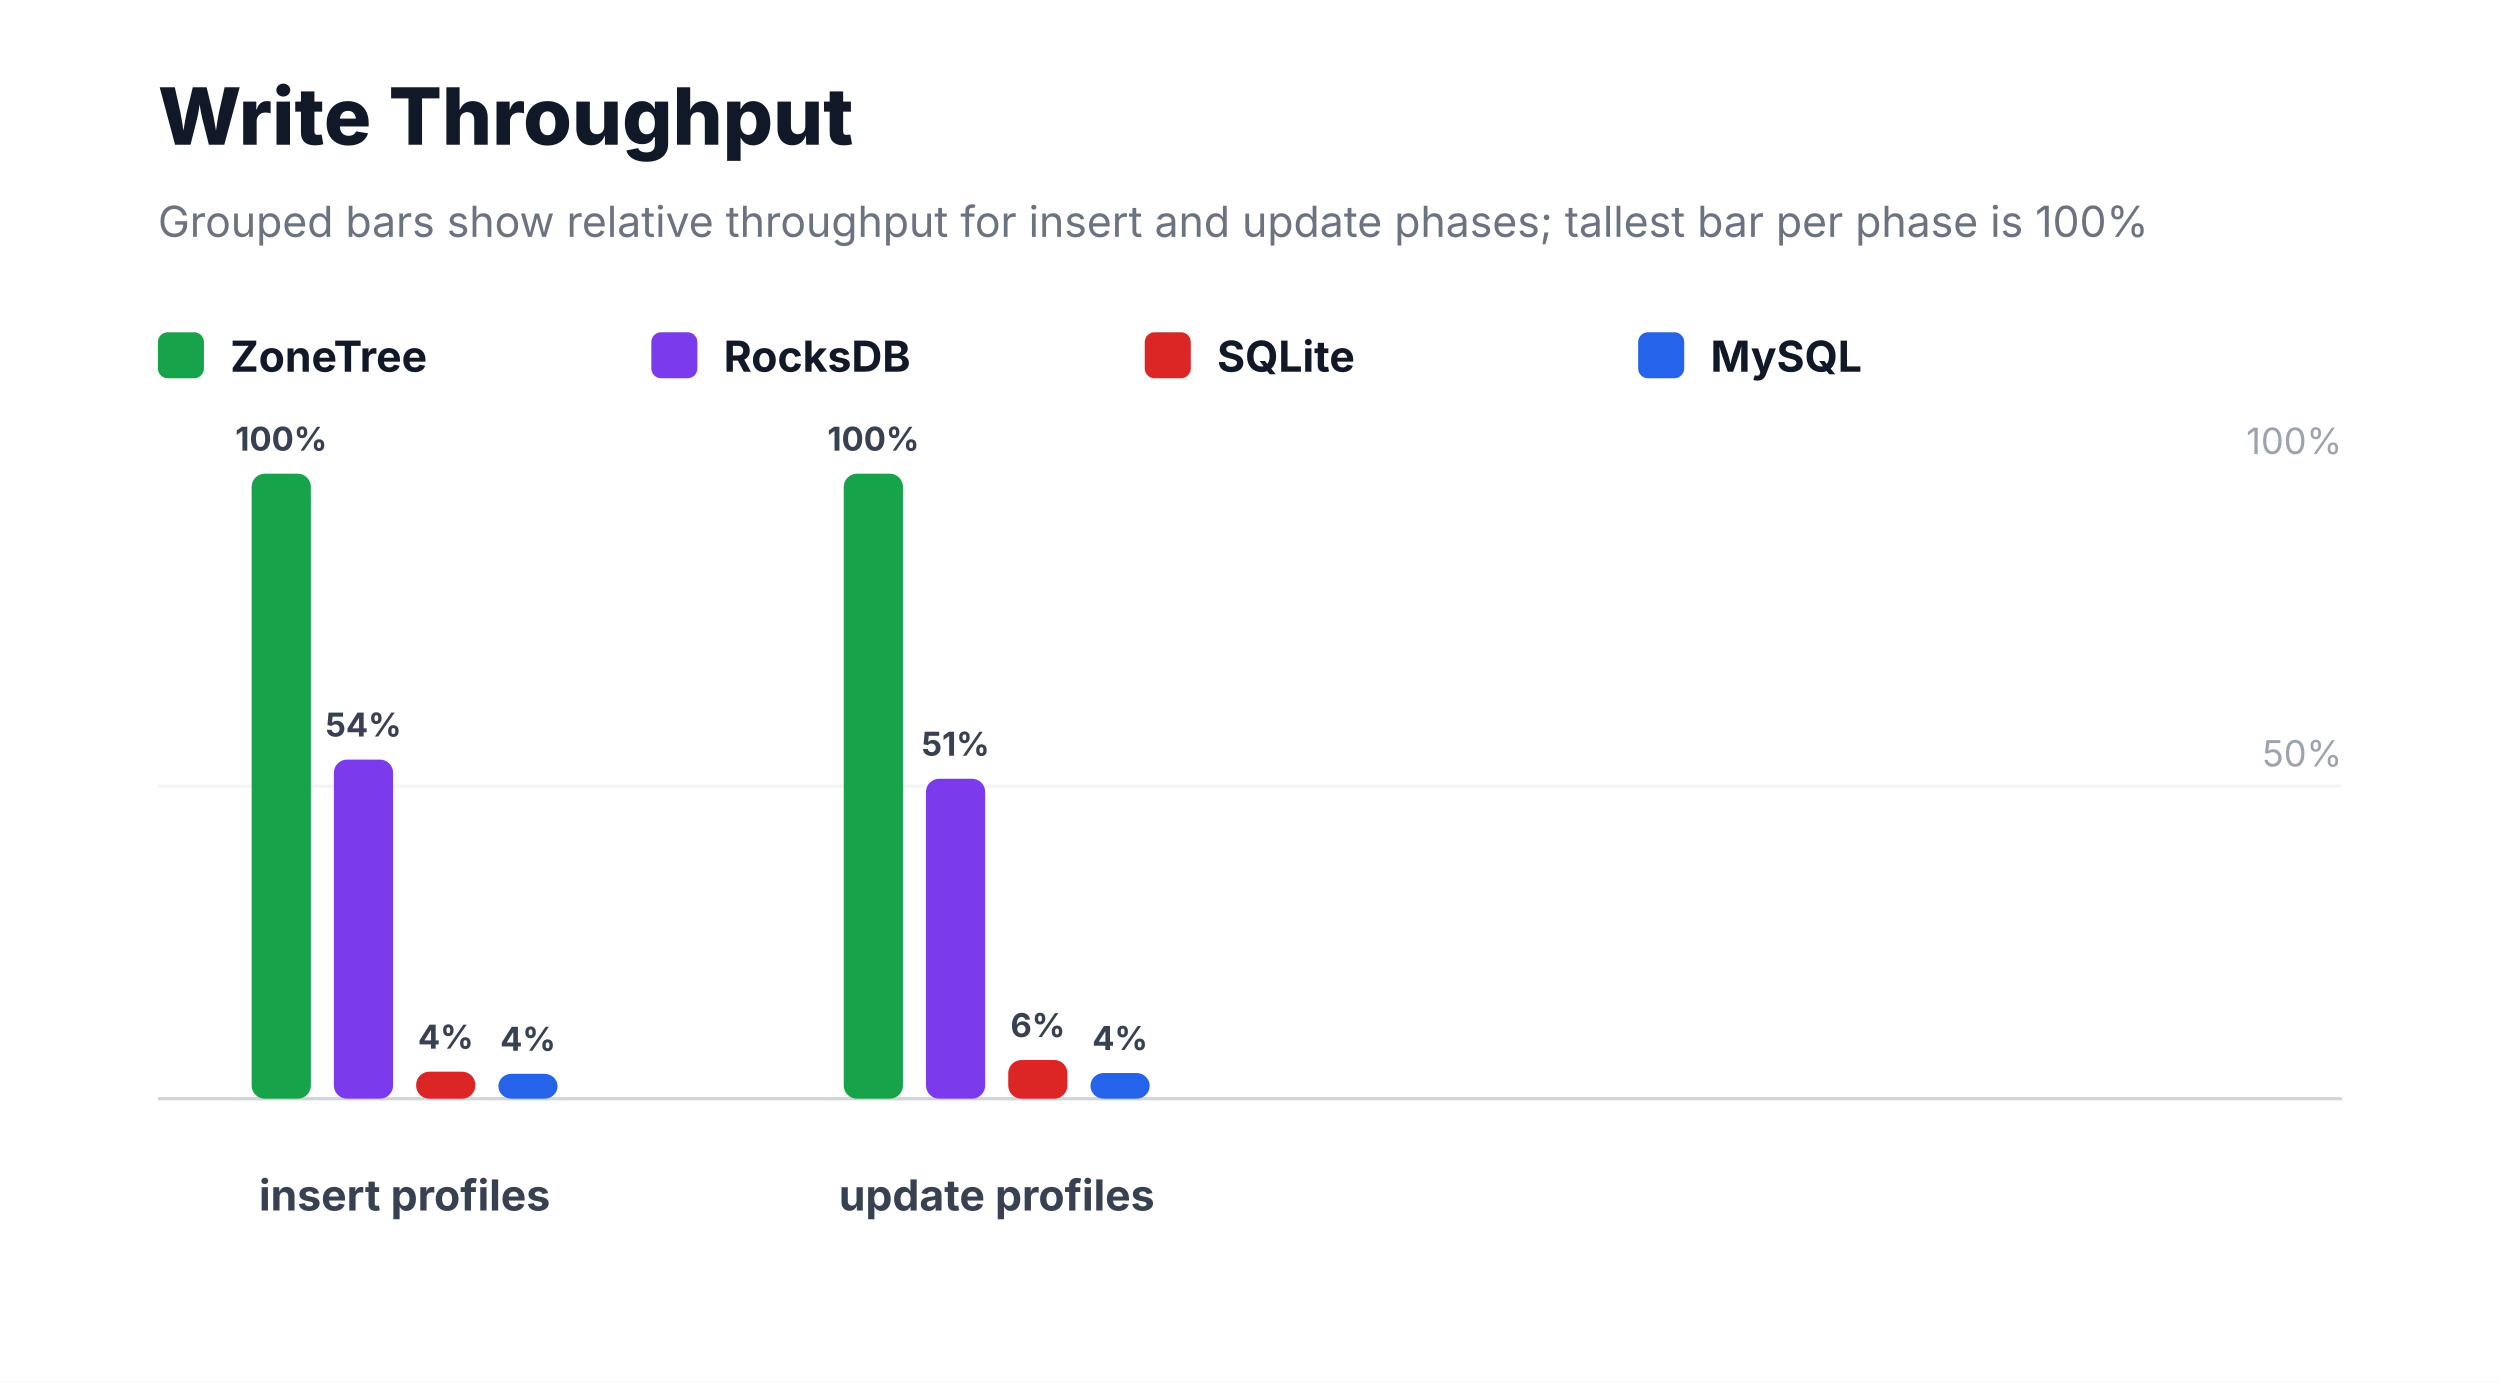
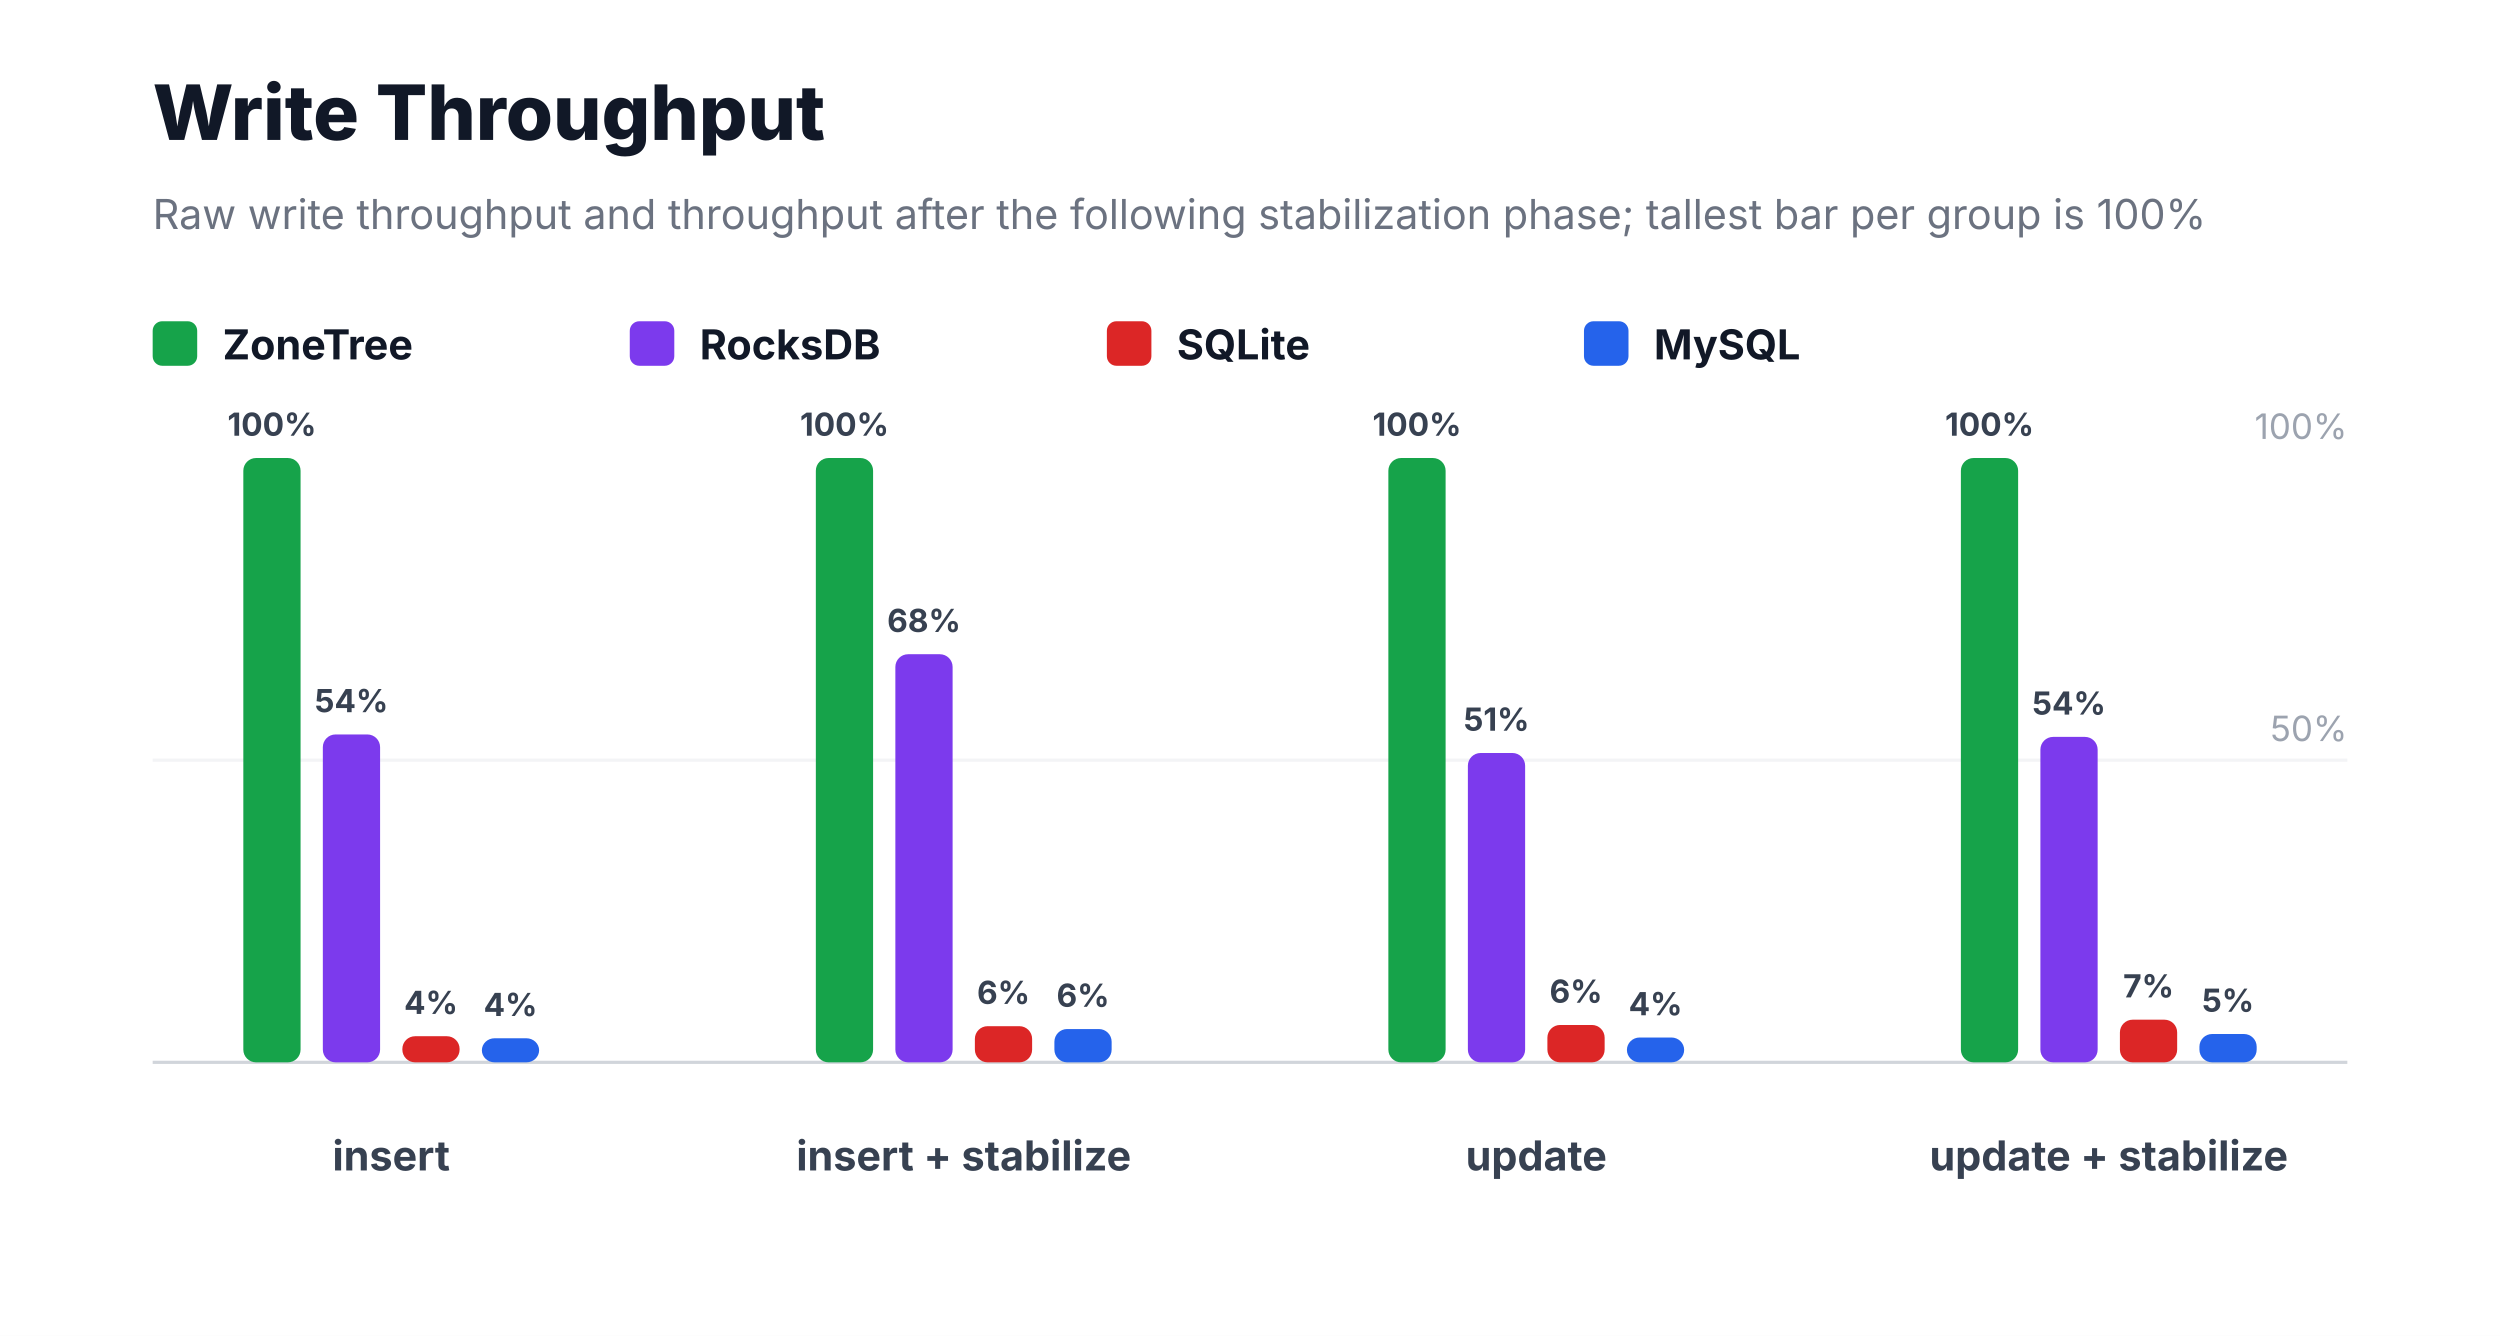
- <svg xmlns="http://www.w3.org/2000/svg" width="760" height="420" viewBox="0 0 760 420" role="img" aria-label="Write Throughput">
+ <svg xmlns="http://www.w3.org/2000/svg" width="786" height="420" viewBox="0 0 786 420" role="img" aria-label="Write Throughput">
  <style>
    text { font-family: Inter, Segoe UI, Arial, sans-serif; }
  </style>
  <rect width="100%" height="100%" fill="#ffffff" />
  <text x="48" y="44" font-size="24" font-weight="800" fill="#111827">Write Throughput</text>
-   <text x="48" y="72" font-size="13" fill="#6b7280">Grouped bars show relative throughput for insert and update phases; tallest bar per phase is 100%</text>
+   <text x="48" y="72" font-size="13" fill="#6b7280">Raw write throughput and throughput after the following stabilization phase; tallest bar per group is 100%</text>
  <rect x="48" y="101" width="14" height="14" rx="3" fill="#16a34a" />
  <text x="70" y="113" font-size="13" fill="#111827" text-anchor="start" font-weight="700">ZoneTree</text>
  <rect x="198" y="101" width="14" height="14" rx="3" fill="#7c3aed" />
  <text x="220" y="113" font-size="13" fill="#111827" text-anchor="start" font-weight="700">RocksDB</text>
  <rect x="348" y="101" width="14" height="14" rx="3" fill="#dc2626" />
  <text x="370" y="113" font-size="13" fill="#111827" text-anchor="start" font-weight="700">SQLite</text>
  <rect x="498" y="101" width="14" height="14" rx="3" fill="#2563eb" />
  <text x="520" y="113" font-size="13" fill="#111827" text-anchor="start" font-weight="700">MySQL</text>
-   <line x1="48" y1="334" x2="712" y2="334" stroke="#d1d5db" stroke-width="1" />
-   <line x1="48" y1="239" x2="712" y2="239" stroke="#f3f4f6" stroke-width="1" />
-   <text x="712" y="233" font-size="11" fill="#9ca3af" text-anchor="end" font-weight="400">50%</text>
-   <text x="712" y="138" font-size="11" fill="#9ca3af" text-anchor="end" font-weight="400">100%</text>
+   <line x1="48" y1="334" x2="738" y2="334" stroke="#d1d5db" stroke-width="1" />
+   <line x1="48" y1="239" x2="738" y2="239" stroke="#f3f4f6" stroke-width="1" />
+   <text x="738" y="233" font-size="11" fill="#9ca3af" text-anchor="end" font-weight="400">50%</text>
+   <text x="738" y="138" font-size="11" fill="#9ca3af" text-anchor="end" font-weight="400">100%</text>
  <rect x="76.5" y="144" width="18" height="190" rx="4" fill="#16a34a" />
  <text x="85.5" y="137" font-size="10" fill="#374151" text-anchor="middle" font-weight="700">100%</text>
  <rect x="101.5" y="230.91" width="18" height="103.09" rx="4" fill="#7c3aed" />
  <text x="110.5" y="223.91" font-size="10" fill="#374151" text-anchor="middle" font-weight="700">54%</text>
  <rect x="126.5" y="325.79" width="18" height="8.21" rx="4" fill="#dc2626" />
  <text x="135.5" y="318.79" font-size="10" fill="#374151" text-anchor="middle" font-weight="700">4%</text>
  <rect x="151.5" y="326.43" width="18" height="7.57" rx="4" fill="#2563eb" />
  <text x="160.5" y="319.43" font-size="10" fill="#374151" text-anchor="middle" font-weight="700">4%</text>
-   <text x="123" y="368" font-size="13" fill="#374151" text-anchor="middle" font-weight="700">insert profiles</text>
+   <text x="123" y="368" font-size="13" fill="#374151" text-anchor="middle" font-weight="700">insert</text>
  <rect x="256.5" y="144" width="18" height="190" rx="4" fill="#16a34a" />
  <text x="265.5" y="137" font-size="10" fill="#374151" text-anchor="middle" font-weight="700">100%</text>
-   <rect x="281.5" y="236.74" width="18" height="97.26" rx="4" fill="#7c3aed" />
-   <text x="290.5" y="229.74" font-size="10" fill="#374151" text-anchor="middle" font-weight="700">51%</text>
-   <rect x="306.5" y="322.25" width="18" height="11.75" rx="4" fill="#dc2626" />
-   <text x="315.5" y="315.25" font-size="10" fill="#374151" text-anchor="middle" font-weight="700">6%</text>
-   <rect x="331.5" y="326.19" width="18" height="7.81" rx="4" fill="#2563eb" />
-   <text x="340.5" y="319.19" font-size="10" fill="#374151" text-anchor="middle" font-weight="700">4%</text>
-   <text x="303" y="368" font-size="13" fill="#374151" text-anchor="middle" font-weight="700">update profiles</text>
+   <rect x="281.5" y="205.69" width="18" height="128.31" rx="4" fill="#7c3aed" />
+   <text x="290.5" y="198.69" font-size="10" fill="#374151" text-anchor="middle" font-weight="700">68%</text>
+   <rect x="306.5" y="322.63" width="18" height="11.37" rx="4" fill="#dc2626" />
+   <text x="315.5" y="315.63" font-size="10" fill="#374151" text-anchor="middle" font-weight="700">6%</text>
+   <rect x="331.5" y="323.53" width="18" height="10.47" rx="4" fill="#2563eb" />
+   <text x="340.5" y="316.53" font-size="10" fill="#374151" text-anchor="middle" font-weight="700">6%</text>
+   <text x="303" y="368" font-size="13" fill="#374151" text-anchor="middle" font-weight="700">insert + stabilize</text>
+   <rect x="436.5" y="144" width="18" height="190" rx="4" fill="#16a34a" />
+   <text x="445.5" y="137" font-size="10" fill="#374151" text-anchor="middle" font-weight="700">100%</text>
+   <rect x="461.5" y="236.74" width="18" height="97.26" rx="4" fill="#7c3aed" />
+   <text x="470.5" y="229.74" font-size="10" fill="#374151" text-anchor="middle" font-weight="700">51%</text>
+   <rect x="486.5" y="322.25" width="18" height="11.75" rx="4" fill="#dc2626" />
+   <text x="495.5" y="315.25" font-size="10" fill="#374151" text-anchor="middle" font-weight="700">6%</text>
+   <rect x="511.5" y="326.19" width="18" height="7.81" rx="4" fill="#2563eb" />
+   <text x="520.5" y="319.19" font-size="10" fill="#374151" text-anchor="middle" font-weight="700">4%</text>
+   <text x="483" y="368" font-size="13" fill="#374151" text-anchor="middle" font-weight="700">update</text>
+   <rect x="616.5" y="144" width="18" height="190" rx="4" fill="#16a34a" />
+   <text x="625.5" y="137" font-size="10" fill="#374151" text-anchor="middle" font-weight="700">100%</text>
+   <rect x="641.5" y="231.68" width="18" height="102.32" rx="4" fill="#7c3aed" />
+   <text x="650.5" y="224.68" font-size="10" fill="#374151" text-anchor="middle" font-weight="700">54%</text>
+   <rect x="666.5" y="320.59" width="18" height="13.41" rx="4" fill="#dc2626" />
+   <text x="675.5" y="313.59" font-size="10" fill="#374151" text-anchor="middle" font-weight="700">7%</text>
+   <rect x="691.5" y="325.09" width="18" height="8.91" rx="4" fill="#2563eb" />
+   <text x="700.5" y="318.09" font-size="10" fill="#374151" text-anchor="middle" font-weight="700">5%</text>
+   <text x="663" y="368" font-size="13" fill="#374151" text-anchor="middle" font-weight="700">update + stabilize</text>
</svg>
